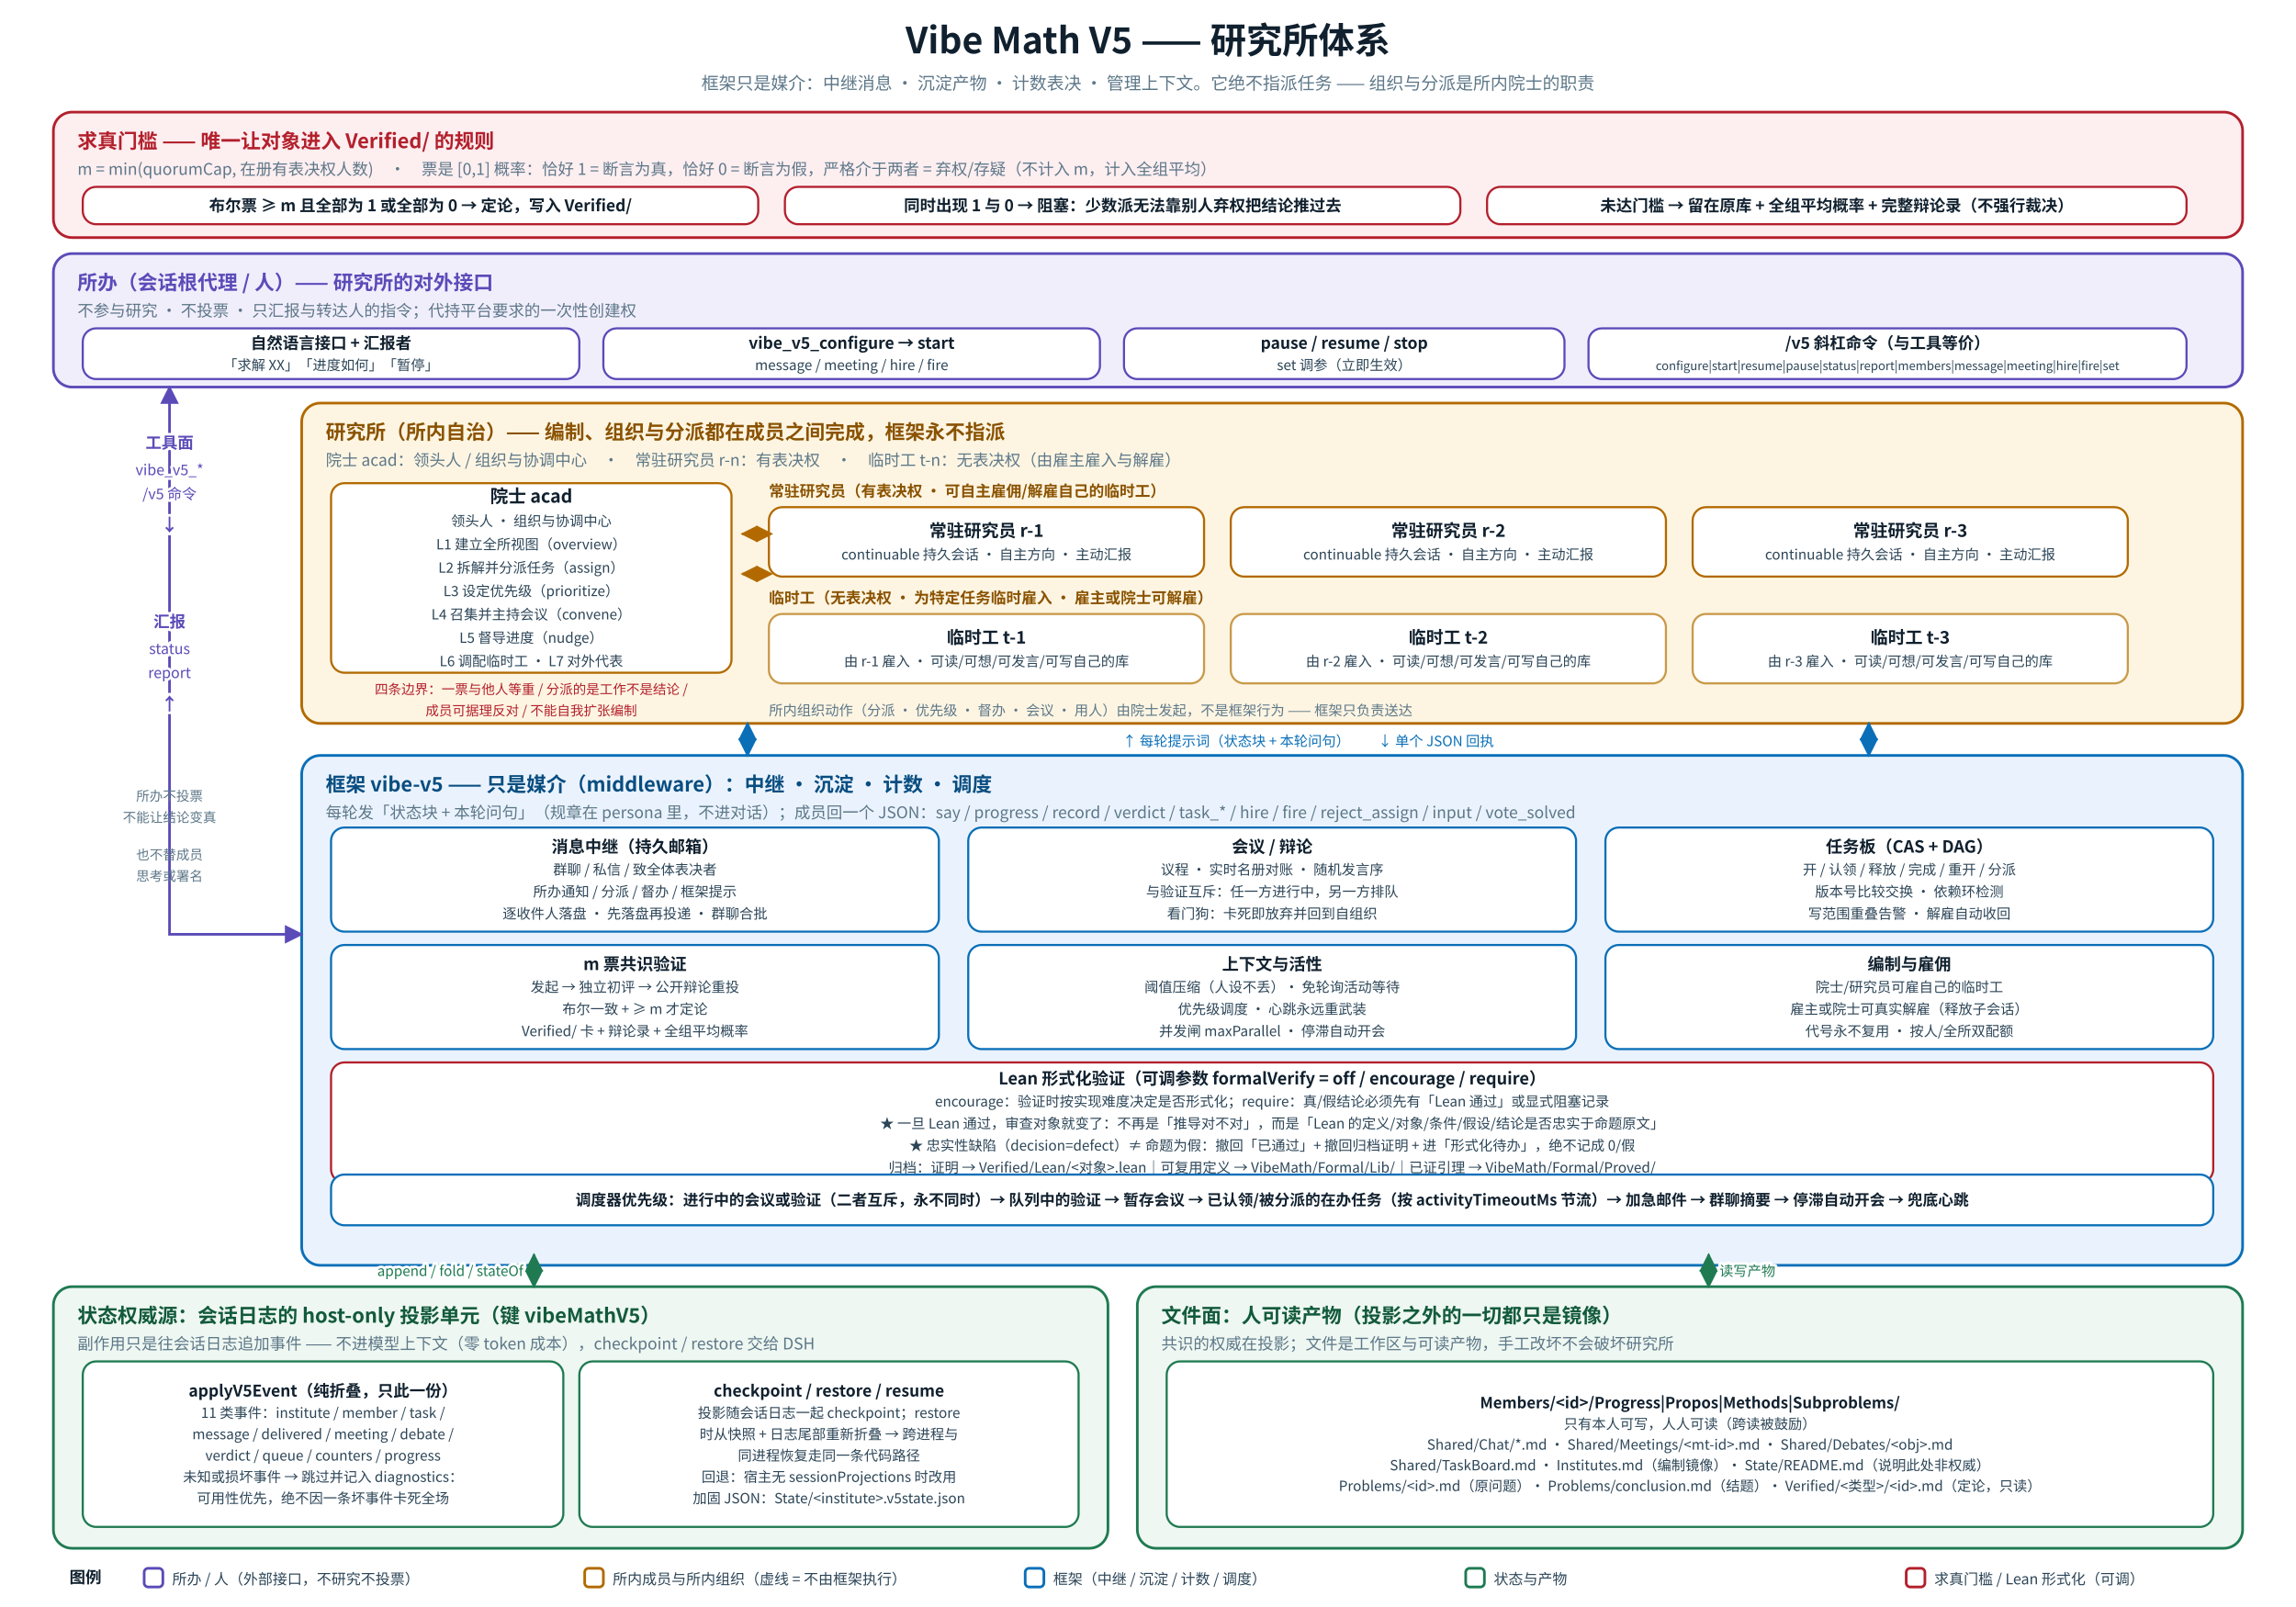
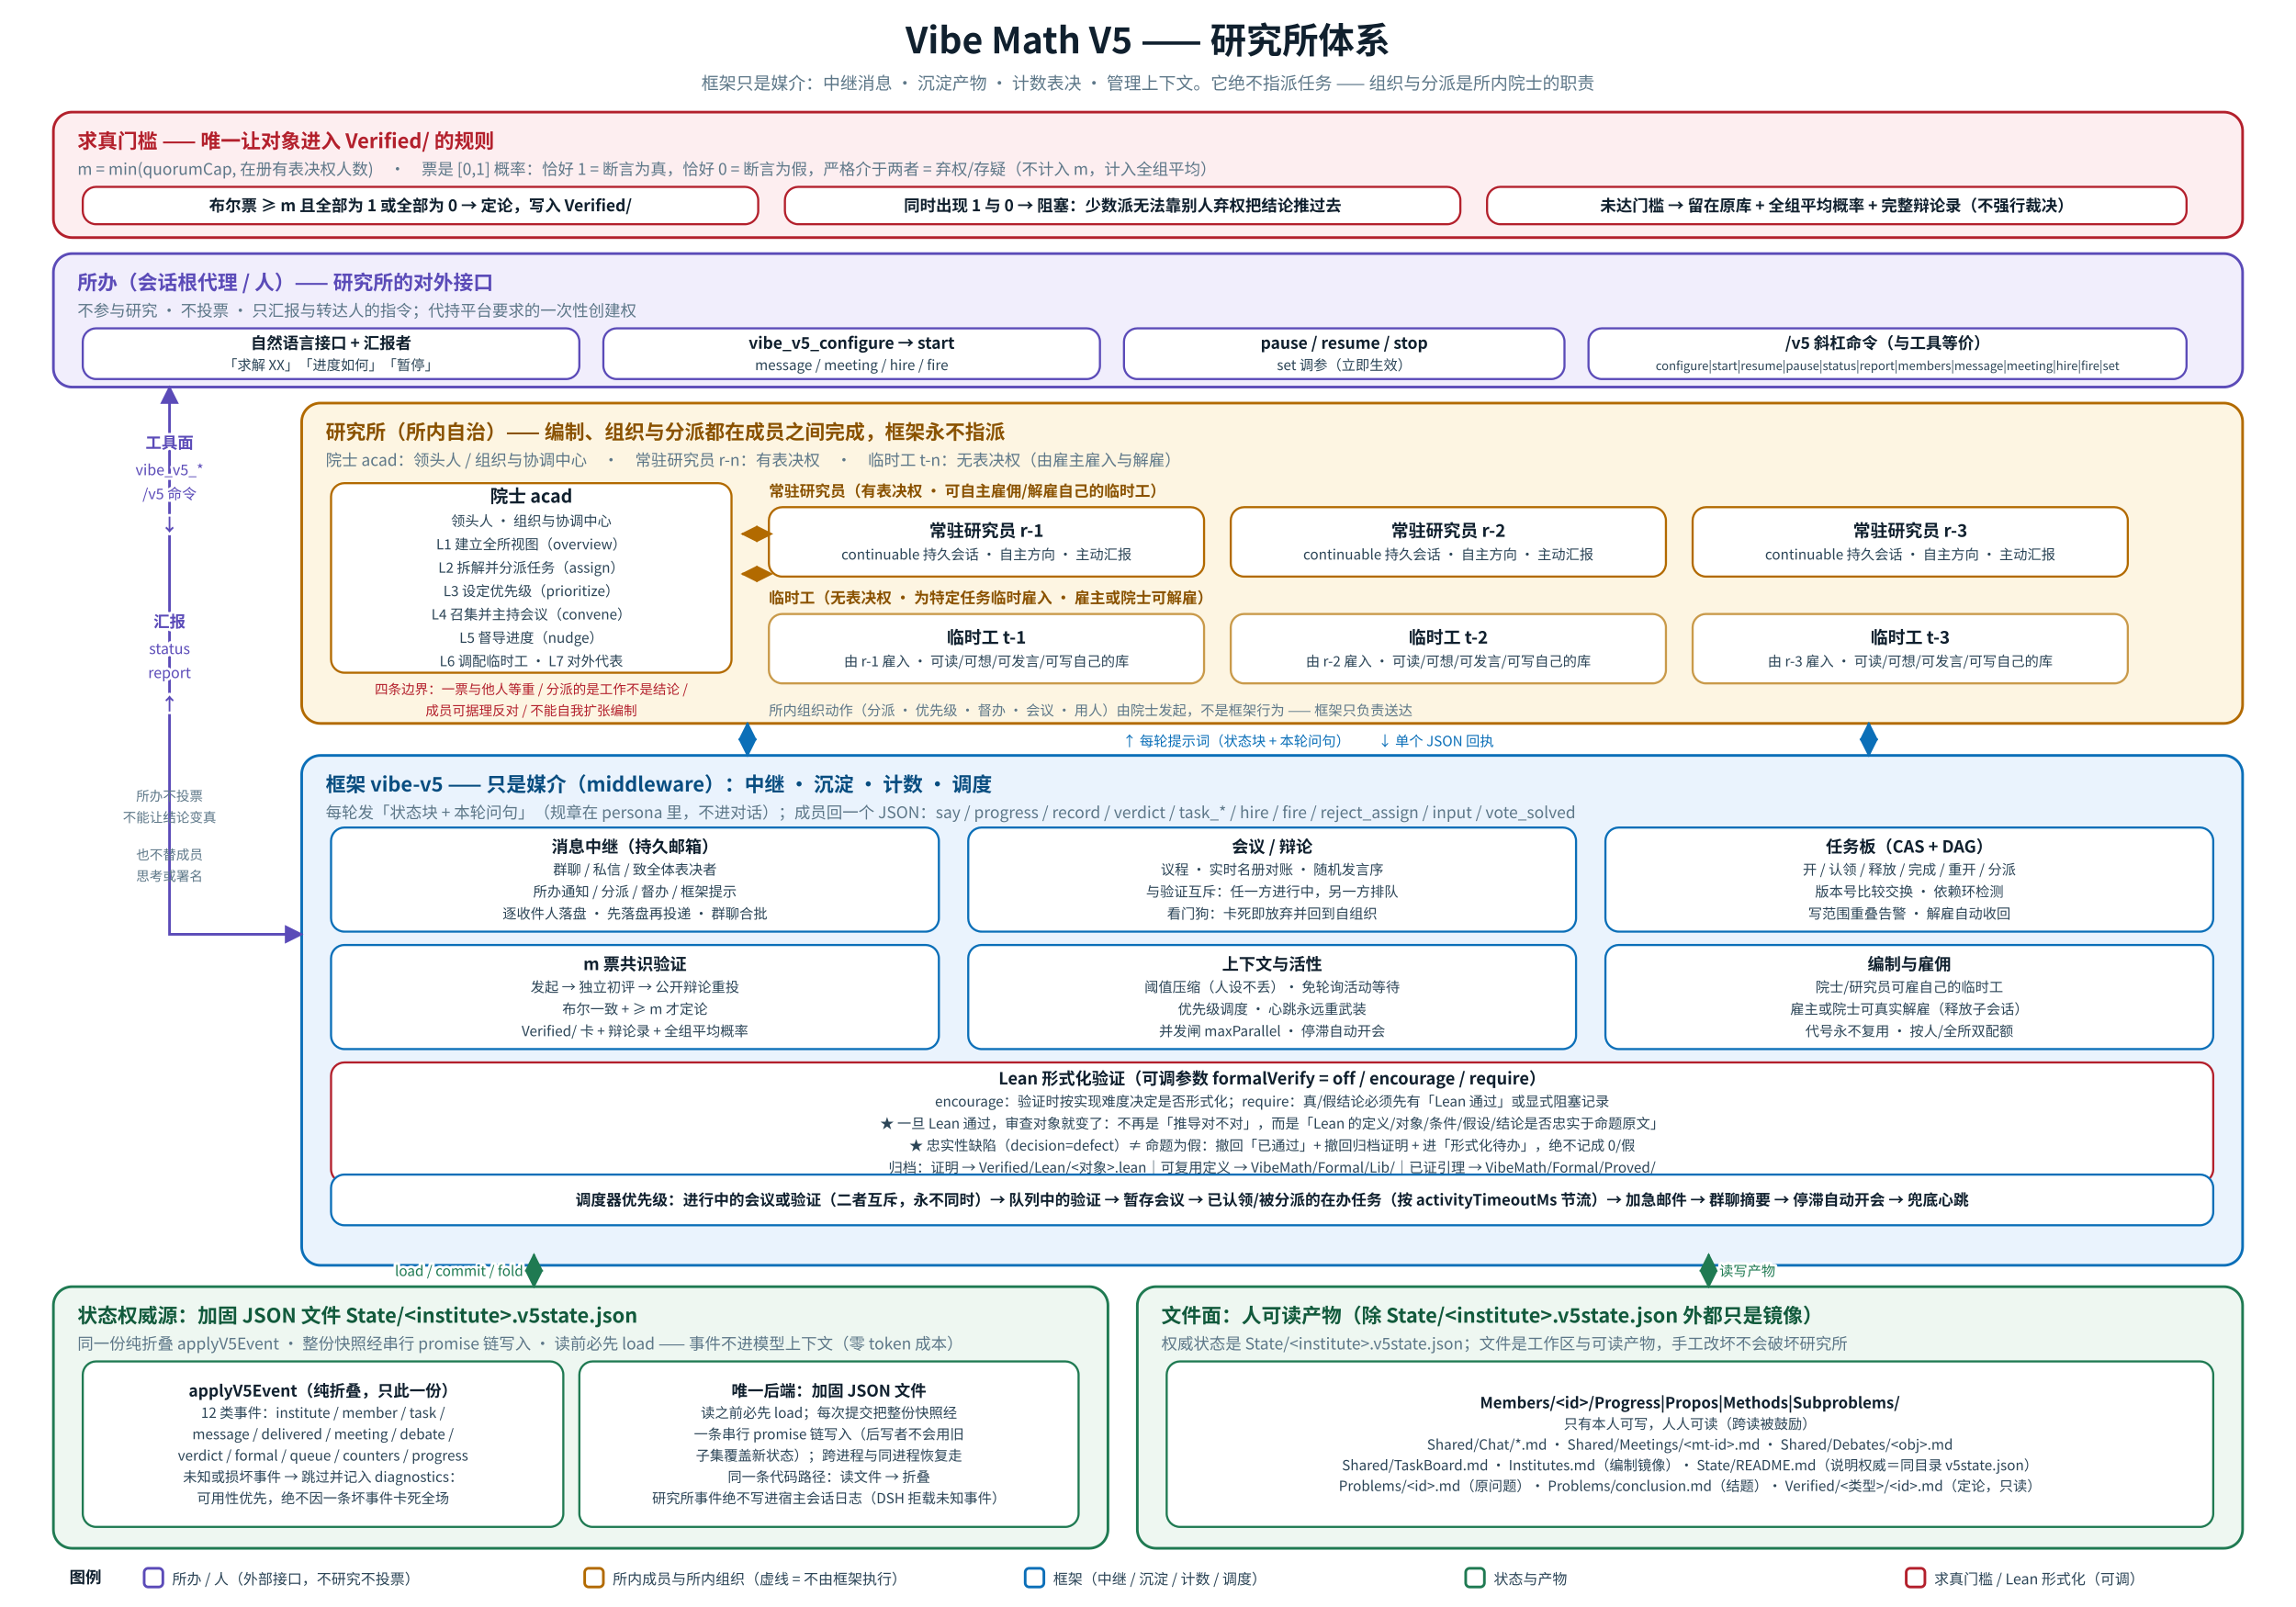
<svg xmlns="http://www.w3.org/2000/svg" viewBox="0 0 1720 1204" width="1720" height="1204" role="img" aria-label="Vibe Math V5 研究所架构图">
  <defs>
    <marker id="both" viewBox="0 0 10 10" refX="9" refY="5" markerWidth="7" markerHeight="7" orient="auto-start-reverse">
      <path d="M 0 0 L 10 5 L 0 10 z" fill="#7d93a3" />
    </marker>
    <marker id="bothHuman" viewBox="0 0 10 10" refX="9" refY="5" markerWidth="7" markerHeight="7" orient="auto-start-reverse">
      <path d="M 0 0 L 10 5 L 0 10 z" fill="#5b4bb8" />
    </marker>
    <marker id="bothFrame" viewBox="0 0 10 10" refX="9" refY="5" markerWidth="7" markerHeight="7" orient="auto-start-reverse">
      <path d="M 0 0 L 10 5 L 0 10 z" fill="#0b6fb8" />
    </marker>
    <marker id="bothData" viewBox="0 0 10 10" refX="9" refY="5" markerWidth="7" markerHeight="7" orient="auto-start-reverse">
      <path d="M 0 0 L 10 5 L 0 10 z" fill="#1f7a52" />
    </marker>
    <marker id="bothHouse" viewBox="0 0 10 10" refX="9" refY="5" markerWidth="7" markerHeight="7" orient="auto-start-reverse">
      <path d="M 0 0 L 10 5 L 0 10 z" fill="#b26a00" />
    </marker>
  </defs>
  <rect width="1720" height="1204" fill="#ffffff" />
  <g font-family="'Microsoft YaHei','PingFang SC','Hiragino Sans GB','Noto Sans CJK SC','Source Han Sans SC',sans-serif">
    <text x="860" y="40" font-size="27" font-weight="700" fill="#10202e" text-anchor="middle">Vibe Math V5 —— 研究所体系</text>
    <text x="860" y="67" font-size="13" font-weight="400" fill="#5d7788" text-anchor="middle">框架只是媒介：中继消息 · 沉淀产物 · 计数表决 · 管理上下文。它绝不指派任务 —— 组织与分派是所内院士的职责</text>
    <rect x="40" y="84" width="1640" height="94" rx="14" fill="#fdeef0" stroke="#b3202c" stroke-width="2" />
    <text x="58" y="111" font-size="15" font-weight="700" fill="#b3202c">求真门槛 —— 唯一让对象进入 Verified/ 的规则</text>
    <text x="58" y="131" font-size="12" fill="#5d7788">m = min(quorumCap, 在册有表决权人数)　·　票是 [0,1] 概率：恰好 1 = 断言为真，恰好 0 = 断言为假，严格介于两者 = 弃权/存疑（不计入 m，计入全组平均）</text>
    <rect x="62" y="140" width="506" height="28" rx="10" fill="#ffffff" stroke="#b3202c" stroke-width="1.6" />
    <text x="315" y="158.3" font-size="12" font-weight="700" fill="#10202e" text-anchor="middle">布尔票 ≥ m 且全部为 1 或全部为 0 → 定论，写入 Verified/</text>
    <rect x="588" y="140" width="506" height="28" rx="10" fill="#ffffff" stroke="#b3202c" stroke-width="1.6" />
    <text x="841" y="158.3" font-size="12" font-weight="700" fill="#10202e" text-anchor="middle">同时出现 1 与 0 → 阻塞：少数派无法靠别人弃权把结论推过去</text>
    <rect x="1114" y="140" width="524" height="28" rx="10" fill="#ffffff" stroke="#b3202c" stroke-width="1.6" />
    <text x="1376" y="158.3" font-size="12" font-weight="700" fill="#10202e" text-anchor="middle">未达门槛 → 留在原库 + 全组平均概率 + 完整辩论录（不强行裁决）</text>
    <rect x="40" y="190" width="1640" height="100" rx="14" fill="#f1eefc" stroke="#5b4bb8" stroke-width="2" />
    <text x="58" y="217" font-size="15" font-weight="700" fill="#5b4bb8">所办（会话根代理 / 人）—— 研究所的对外接口</text>
    <text x="58" y="237" font-size="12" fill="#5d7788">不参与研究 · 不投票 · 只汇报与转达人的指令；代持平台要求的一次性创建权</text>
    <rect x="62" y="246" width="372" height="38" rx="10" fill="#ffffff" stroke="#5b4bb8" stroke-width="1.6" />
    <text x="248" y="261.3" font-size="12" font-weight="700" fill="#10202e" text-anchor="middle">自然语言接口 + 汇报者</text>
    <text x="248" y="277.3" font-size="10.5" font-weight="400" fill="#2c4557" text-anchor="middle">「求解 XX」「进度如何」「暂停」</text>
    <rect x="452" y="246" width="372" height="38" rx="10" fill="#ffffff" stroke="#5b4bb8" stroke-width="1.6" />
    <text x="638" y="261.3" font-size="12" font-weight="700" fill="#10202e" text-anchor="middle">vibe_v5_configure → start</text>
    <text x="638" y="277.3" font-size="10.5" font-weight="400" fill="#2c4557" text-anchor="middle">message / meeting / hire / fire</text>
    <rect x="842" y="246" width="330" height="38" rx="10" fill="#ffffff" stroke="#5b4bb8" stroke-width="1.6" />
    <text x="1007" y="261.3" font-size="12" font-weight="700" fill="#10202e" text-anchor="middle">pause / resume / stop</text>
    <text x="1007" y="277.3" font-size="10.5" font-weight="400" fill="#2c4557" text-anchor="middle">set 调参（立即生效）</text>
    <rect x="1190" y="246" width="448" height="38" rx="10" fill="#ffffff" stroke="#5b4bb8" stroke-width="1.6" />
    <text x="1414" y="261.3" font-size="12" font-weight="700" fill="#10202e" text-anchor="middle">/v5 斜杠命令（与工具等价）</text>
    <text x="1414" y="277.3" font-size="9" font-weight="400" fill="#2c4557" text-anchor="middle">configure|start|resume|pause|status|report|members|message|meeting|hire|fire|set</text>
    <rect x="226" y="302" width="1454" height="240" rx="14" fill="#fdf5e2" stroke="#b26a00" stroke-width="2" />
    <text x="244" y="329" font-size="15" font-weight="700" fill="#8a5200">研究所（所内自治）—— 编制、组织与分派都在成员之间完成，框架永不指派</text>
    <text x="244" y="349" font-size="12" fill="#5d7788">院士 acad：领头人 / 组织与协调中心　·　常驻研究员 r-n：有表决权　·　临时工 t-n：无表决权（由雇主雇入与解雇）</text>
    <rect x="248" y="362" width="300" height="142" rx="10" fill="#ffffff" stroke="#b26a00" stroke-width="1.6" />
    <text x="398" y="376.6" font-size="13.5" font-weight="700" fill="#10202e" text-anchor="middle">院士 acad</text>
    <text x="398" y="394.1" font-size="10.5" font-weight="400" fill="#2c4557" text-anchor="middle">领头人 · 组织与协调中心</text>
    <text x="398" y="411.6" font-size="10.5" font-weight="400" fill="#2c4557" text-anchor="middle">L1 建立全所视图（overview）</text>
    <text x="398" y="429.1" font-size="10.5" font-weight="400" fill="#2c4557" text-anchor="middle">L2 拆解并分派任务（assign）</text>
    <text x="398" y="446.6" font-size="10.5" font-weight="400" fill="#2c4557" text-anchor="middle">L3 设定优先级（prioritize）</text>
    <text x="398" y="464.1" font-size="10.5" font-weight="400" fill="#2c4557" text-anchor="middle">L4 召集并主持会议（convene）</text>
    <text x="398" y="481.6" font-size="10.5" font-weight="400" fill="#2c4557" text-anchor="middle">L5 督导进度（nudge）</text>
    <text x="398" y="499.1" font-size="10.5" font-weight="400" fill="#2c4557" text-anchor="middle">L6 调配临时工 · L7 对外代表</text>
    <text x="398" y="520" font-size="10" font-weight="400" fill="#b3202c" text-anchor="middle">四条边界：一票与他人等重 / 分派的是工作不是结论 /</text>
    <text x="398" y="536" font-size="10" font-weight="400" fill="#b3202c" text-anchor="middle">成员可据理反对 / 不能自我扩张编制</text>
    <text x="576" y="372" font-size="11.5" font-weight="700" fill="#8a5200" text-anchor="start">常驻研究员（有表决权 · 可自主雇佣/解雇自己的临时工）</text>
    <rect x="576" y="380" width="326" height="52" rx="10" fill="#ffffff" stroke="#b26a00" stroke-width="1.6" />
    <text x="739" y="402.2" font-size="13" font-weight="700" fill="#10202e" text-anchor="middle">常驻研究员 r-1</text>
    <text x="739" y="419.2" font-size="10.5" font-weight="400" fill="#2c4557" text-anchor="middle">continuable 持久会话 · 自主方向 · 主动汇报</text>
    <rect x="922" y="380" width="326" height="52" rx="10" fill="#ffffff" stroke="#b26a00" stroke-width="1.6" />
    <text x="1085" y="402.2" font-size="13" font-weight="700" fill="#10202e" text-anchor="middle">常驻研究员 r-2</text>
    <text x="1085" y="419.2" font-size="10.5" font-weight="400" fill="#2c4557" text-anchor="middle">continuable 持久会话 · 自主方向 · 主动汇报</text>
    <rect x="1268" y="380" width="326" height="52" rx="10" fill="#ffffff" stroke="#b26a00" stroke-width="1.6" />
    <text x="1431" y="402.2" font-size="13" font-weight="700" fill="#10202e" text-anchor="middle">常驻研究员 r-3</text>
    <text x="1431" y="419.2" font-size="10.5" font-weight="400" fill="#2c4557" text-anchor="middle">continuable 持久会话 · 自主方向 · 主动汇报</text>
    <text x="576" y="452" font-size="11.5" font-weight="700" fill="#8a5200" text-anchor="start">临时工（无表决权 · 为特定任务临时雇入 · 雇主或院士可解雇）</text>
    <rect x="576" y="460" width="326" height="52" rx="10" fill="#ffffff" stroke="#c99a4a" stroke-width="1.6" />
    <text x="739" y="482.2" font-size="13" font-weight="700" fill="#10202e" text-anchor="middle">临时工 t-1</text>
    <text x="739" y="499.2" font-size="10.5" font-weight="400" fill="#2c4557" text-anchor="middle">由 r-1 雇入 · 可读/可想/可发言/可写自己的库</text>
    <rect x="922" y="460" width="326" height="52" rx="10" fill="#ffffff" stroke="#c99a4a" stroke-width="1.6" />
    <text x="1085" y="482.2" font-size="13" font-weight="700" fill="#10202e" text-anchor="middle">临时工 t-2</text>
    <text x="1085" y="499.2" font-size="10.5" font-weight="400" fill="#2c4557" text-anchor="middle">由 r-2 雇入 · 可读/可想/可发言/可写自己的库</text>
    <rect x="1268" y="460" width="326" height="52" rx="10" fill="#ffffff" stroke="#c99a4a" stroke-width="1.6" />
    <text x="1431" y="482.2" font-size="13" font-weight="700" fill="#10202e" text-anchor="middle">临时工 t-3</text>
    <text x="1431" y="499.2" font-size="10.5" font-weight="400" fill="#2c4557" text-anchor="middle">由 r-3 雇入 · 可读/可想/可发言/可写自己的库</text>
    <text x="576" y="536" font-size="10.5" font-weight="400" fill="#5d7788" text-anchor="start">所内组织动作（分派 · 优先级 · 督办 · 会议 · 用人）由院士发起，不是框架行为 —— 框架只负责送达</text>
    <rect x="226" y="566" width="1454" height="382" rx="14" fill="#eaf3fd" stroke="#0b6fb8" stroke-width="2" />
    <text x="244" y="593" font-size="15" font-weight="700" fill="#084d80">框架 vibe-v5 —— 只是媒介（middleware）：中继 · 沉淀 · 计数 · 调度</text>
    <text x="244" y="613" font-size="12" fill="#5d7788">每轮发「状态块 + 本轮问句」（规章在 persona 里，不进对话）；成员回一个 JSON：say / progress / record / verdict / task_* / hire / fire / reject_assign / input / vote_solved</text>
    <rect x="248" y="620" width="455.333" height="78" rx="10" fill="#ffffff" stroke="#0b6fb8" stroke-width="1.6" />
    <text x="475.667" y="638.8" font-size="12.5" font-weight="700" fill="#10202e" text-anchor="middle">消息中继（持久邮箱）</text>
    <text x="475.667" y="655.3" font-size="10.5" font-weight="400" fill="#2c4557" text-anchor="middle">群聊 / 私信 / 致全体表决者</text>
    <text x="475.667" y="671.8" font-size="10.5" font-weight="400" fill="#2c4557" text-anchor="middle">所办通知 / 分派 / 督办 / 框架提示</text>
    <text x="475.667" y="688.3" font-size="10.5" font-weight="400" fill="#2c4557" text-anchor="middle">逐收件人落盘 · 先落盘再投递 · 群聊合批</text>
    <rect x="725.333" y="620" width="455.333" height="78" rx="10" fill="#ffffff" stroke="#0b6fb8" stroke-width="1.6" />
    <text x="953" y="638.8" font-size="12.5" font-weight="700" fill="#10202e" text-anchor="middle">会议 / 辩论</text>
    <text x="953" y="655.3" font-size="10.5" font-weight="400" fill="#2c4557" text-anchor="middle">议程 · 实时名册对账 · 随机发言序</text>
    <text x="953" y="671.8" font-size="10.5" font-weight="400" fill="#2c4557" text-anchor="middle">与验证互斥：任一方进行中，另一方排队</text>
    <text x="953" y="688.3" font-size="10.5" font-weight="400" fill="#2c4557" text-anchor="middle">看门狗：卡死即放弃并回到自组织</text>
    <rect x="1202.667" y="620" width="455.333" height="78" rx="10" fill="#ffffff" stroke="#0b6fb8" stroke-width="1.6" />
    <text x="1430.333" y="638.8" font-size="12.5" font-weight="700" fill="#10202e" text-anchor="middle">任务板（CAS + DAG）</text>
    <text x="1430.333" y="655.3" font-size="10.5" font-weight="400" fill="#2c4557" text-anchor="middle">开 / 认领 / 释放 / 完成 / 重开 / 分派</text>
    <text x="1430.333" y="671.8" font-size="10.5" font-weight="400" fill="#2c4557" text-anchor="middle">版本号比较交换 · 依赖环检测</text>
    <text x="1430.333" y="688.3" font-size="10.5" font-weight="400" fill="#2c4557" text-anchor="middle">写范围重叠告警 · 解雇自动收回</text>
    <rect x="248" y="708" width="455.333" height="78" rx="10" fill="#ffffff" stroke="#0b6fb8" stroke-width="1.6" />
    <text x="475.667" y="726.8" font-size="12.5" font-weight="700" fill="#10202e" text-anchor="middle">m 票共识验证</text>
    <text x="475.667" y="743.3" font-size="10.5" font-weight="400" fill="#2c4557" text-anchor="middle">发起 → 独立初评 → 公开辩论重投</text>
    <text x="475.667" y="759.8" font-size="10.5" font-weight="400" fill="#2c4557" text-anchor="middle">布尔一致 + ≥ m 才定论</text>
    <text x="475.667" y="776.3" font-size="10.5" font-weight="400" fill="#2c4557" text-anchor="middle">Verified/ 卡 + 辩论录 + 全组平均概率</text>
    <rect x="725.333" y="708" width="455.333" height="78" rx="10" fill="#ffffff" stroke="#0b6fb8" stroke-width="1.6" />
    <text x="953" y="726.8" font-size="12.5" font-weight="700" fill="#10202e" text-anchor="middle">上下文与活性</text>
    <text x="953" y="743.3" font-size="10.5" font-weight="400" fill="#2c4557" text-anchor="middle">阈值压缩（人设不丢）· 免轮询活动等待</text>
    <text x="953" y="759.8" font-size="10.5" font-weight="400" fill="#2c4557" text-anchor="middle">优先级调度 · 心跳永远重武装</text>
    <text x="953" y="776.3" font-size="10.5" font-weight="400" fill="#2c4557" text-anchor="middle">并发闸 maxParallel · 停滞自动开会</text>
    <rect x="1202.667" y="708" width="455.333" height="78" rx="10" fill="#ffffff" stroke="#0b6fb8" stroke-width="1.6" />
    <text x="1430.333" y="726.8" font-size="12.5" font-weight="700" fill="#10202e" text-anchor="middle">编制与雇佣</text>
    <text x="1430.333" y="743.3" font-size="10.5" font-weight="400" fill="#2c4557" text-anchor="middle">院士/研究员可雇自己的临时工</text>
    <text x="1430.333" y="759.8" font-size="10.5" font-weight="400" fill="#2c4557" text-anchor="middle">雇主或院士可真实解雇（释放子会话）</text>
    <text x="1430.333" y="776.3" font-size="10.5" font-weight="400" fill="#2c4557" text-anchor="middle">代号永不复用 · 按人/全所双配额</text>
    <rect x="248" y="796" width="1410" height="90" rx="10" fill="#ffffff" stroke="#b3202c" stroke-width="1.6" />
    <text x="953" y="812.5" font-size="12.5" font-weight="700" fill="#10202e" text-anchor="middle">Lean 形式化验证（可调参数 formalVerify = off / encourage / require）</text>
    <text x="953" y="829.0" font-size="10.5" font-weight="400" fill="#2c4557" text-anchor="middle">encourage：验证时按实现难度决定是否形式化；require：真/假结论必须先有「Lean 通过」或显式阻塞记录</text>
    <text x="953" y="845.5" font-size="10.5" font-weight="400" fill="#2c4557" text-anchor="middle">★ 一旦 Lean 通过，审查对象就变了：不再是「推导对不对」，而是「Lean 的定义/对象/条件/假设/结论是否忠实于命题原文」</text>
    <text x="953" y="862.0" font-size="10.5" font-weight="400" fill="#2c4557" text-anchor="middle">★ 忠实性缺陷（decision=defect）≠ 命题为假：撤回「已通过」+ 撤回归档证明 + 进「形式化待办」，绝不记成 0/假</text>
    <text x="953" y="878.5" font-size="10.5" font-weight="400" fill="#2c4557" text-anchor="middle">归档：证明 → Verified/Lean/&lt;对象&gt;.lean｜可复用定义 → VibeMath/Formal/Lib/｜已证引理 → VibeMath/Formal/Proved/</text>
    <rect x="248" y="880" width="1410" height="38" rx="10" fill="#ffffff" stroke="#0b6fb8" stroke-width="1.6" />
    <text x="953" y="903.1" font-size="11.5" font-weight="700" fill="#10202e" text-anchor="middle">调度器优先级：进行中的会议或验证（二者互斥，永不同时）→ 队列中的验证 → 暂存会议 → 已认领/被分派的在办任务（按 activityTimeoutMs 节流）→ 加急邮件 → 群聊摘要 → 停滞自动开会 → 兜底心跳</text>
    <rect x="40" y="964" width="790" height="196" rx="14" fill="#eef7f1" stroke="#1f7a52" stroke-width="2" />
-     <text x="58" y="991" font-size="15" font-weight="700" fill="#125a3c">状态权威源：会话日志的 host-only 投影单元（键 vibeMathV5）</text>
-     <text x="58" y="1011" font-size="12" fill="#5d7788">副作用只是往会话日志追加事件 —— 不进模型上下文（零 token 成本），checkpoint / restore 交给 DSH</text>
+     <text x="58" y="991" font-size="15" font-weight="700" fill="#125a3c">状态权威源：加固 JSON 文件 State/&lt;institute&gt;.v5state.json</text>
+     <text x="58" y="1011" font-size="12" fill="#5d7788">同一份纯折叠 applyV5Event · 整份快照经串行 promise 链写入 · 读前必先 load —— 事件不进模型上下文（零 token 成本）</text>
    <rect x="62" y="1020" width="360" height="124" rx="10" fill="#ffffff" stroke="#1f7a52" stroke-width="1.6" />
    <text x="242" y="1046.3" font-size="12" font-weight="700" fill="#10202e" text-anchor="middle">applyV5Event（纯折叠，只此一份）</text>
-     <text x="242" y="1062.3" font-size="10.5" font-weight="400" fill="#2c4557" text-anchor="middle">11 类事件：institute / member / task /</text>
+     <text x="242" y="1062.3" font-size="10.5" font-weight="400" fill="#2c4557" text-anchor="middle">12 类事件：institute / member / task /</text>
    <text x="242" y="1078.3" font-size="10.5" font-weight="400" fill="#2c4557" text-anchor="middle">message / delivered / meeting / debate /</text>
-     <text x="242" y="1094.3" font-size="10.5" font-weight="400" fill="#2c4557" text-anchor="middle">verdict / queue / counters / progress</text>
+     <text x="242" y="1094.3" font-size="10.5" font-weight="400" fill="#2c4557" text-anchor="middle">verdict / formal / queue / counters / progress</text>
    <text x="242" y="1110.3" font-size="10.5" font-weight="400" fill="#2c4557" text-anchor="middle">未知或损坏事件 → 跳过并记入 diagnostics：</text>
    <text x="242" y="1126.3" font-size="10.5" font-weight="400" fill="#2c4557" text-anchor="middle">可用性优先，绝不因一条坏事件卡死全场</text>
    <rect x="434" y="1020" width="374" height="124" rx="10" fill="#ffffff" stroke="#1f7a52" stroke-width="1.6" />
-     <text x="621" y="1046.3" font-size="12" font-weight="700" fill="#10202e" text-anchor="middle">checkpoint / restore / resume</text>
-     <text x="621" y="1062.3" font-size="10.5" font-weight="400" fill="#2c4557" text-anchor="middle">投影随会话日志一起 checkpoint；restore</text>
-     <text x="621" y="1078.3" font-size="10.5" font-weight="400" fill="#2c4557" text-anchor="middle">时从快照 + 日志尾部重新折叠 → 跨进程与</text>
-     <text x="621" y="1094.3" font-size="10.5" font-weight="400" fill="#2c4557" text-anchor="middle">同进程恢复走同一条代码路径</text>
-     <text x="621" y="1110.3" font-size="10.5" font-weight="400" fill="#2c4557" text-anchor="middle">回退：宿主无 sessionProjections 时改用</text>
-     <text x="621" y="1126.3" font-size="10.5" font-weight="400" fill="#2c4557" text-anchor="middle">加固 JSON：State/&lt;institute&gt;.v5state.json</text>
+     <text x="621" y="1046.3" font-size="12" font-weight="700" fill="#10202e" text-anchor="middle">唯一后端：加固 JSON 文件</text>
+     <text x="621" y="1062.3" font-size="10.5" font-weight="400" fill="#2c4557" text-anchor="middle">读之前必先 load；每次提交把整份快照经</text>
+     <text x="621" y="1078.3" font-size="10.5" font-weight="400" fill="#2c4557" text-anchor="middle">一条串行 promise 链写入（后写者不会用旧</text>
+     <text x="621" y="1094.3" font-size="10.5" font-weight="400" fill="#2c4557" text-anchor="middle">子集覆盖新状态）；跨进程与同进程恢复走</text>
+     <text x="621" y="1110.3" font-size="10.5" font-weight="400" fill="#2c4557" text-anchor="middle">同一条代码路径：读文件 → 折叠</text>
+     <text x="621" y="1126.3" font-size="10.5" font-weight="400" fill="#2c4557" text-anchor="middle">研究所事件绝不写进宿主会话日志（DSH 拒载未知事件）</text>
    <rect x="852" y="964" width="828" height="196" rx="14" fill="#eef7f1" stroke="#1f7a52" stroke-width="2" />
-     <text x="870" y="991" font-size="15" font-weight="700" fill="#125a3c">文件面：人可读产物（投影之外的一切都只是镜像）</text>
-     <text x="870" y="1011" font-size="12" fill="#5d7788">共识的权威在投影；文件是工作区与可读产物，手工改坏不会破坏研究所</text>
+     <text x="870" y="991" font-size="15" font-weight="700" fill="#125a3c">文件面：人可读产物（除 State/&lt;institute&gt;.v5state.json 外都只是镜像）</text>
+     <text x="870" y="1011" font-size="12" fill="#5d7788">权威状态是 State/&lt;institute&gt;.v5state.json；文件是工作区与可读产物，手工改坏不会破坏研究所</text>
    <rect x="874" y="1020" width="784" height="124" rx="10" fill="#ffffff" stroke="#1f7a52" stroke-width="1.6" />
    <text x="1266" y="1055.1" font-size="11.5" font-weight="700" fill="#10202e" text-anchor="middle">Members/&lt;id&gt;/Progress|Propos|Methods|Subproblems/</text>
    <text x="1266" y="1070.6" font-size="10.5" font-weight="400" fill="#2c4557" text-anchor="middle">只有本人可写，人人可读（跨读被鼓励）</text>
    <text x="1266" y="1086.1" font-size="10.5" font-weight="400" fill="#2c4557" text-anchor="middle">Shared/Chat/*.md · Shared/Meetings/&lt;mt-id&gt;.md · Shared/Debates/&lt;obj&gt;.md</text>
-     <text x="1266" y="1101.6" font-size="10.5" font-weight="400" fill="#2c4557" text-anchor="middle">Shared/TaskBoard.md · Institutes.md（编制镜像）· State/README.md（说明此处非权威）</text>
+     <text x="1266" y="1101.6" font-size="10.5" font-weight="400" fill="#2c4557" text-anchor="middle">Shared/TaskBoard.md · Institutes.md（编制镜像）· State/README.md（说明权威＝同目录 v5state.json）</text>
    <text x="1266" y="1117.1" font-size="10.5" font-weight="400" fill="#2c4557" text-anchor="middle">Problems/&lt;id&gt;.md（原问题）· Problems/conclusion.md（结题）· Verified/&lt;类型&gt;/&lt;id&gt;.md（定论，只读）</text>
    <path d="M 127 290 L 127 700 L 226 700" fill="none" stroke="#5b4bb8" stroke-width="2" marker-start="url(#bothHuman)" marker-end="url(#bothHuman)" />
    <text x="127" y="336" font-size="12" font-weight="700" fill="#5b4bb8" text-anchor="middle" paint-order="stroke" stroke="#ffffff" stroke-width="4" stroke-linejoin="round">工具面</text>
    <text x="127" y="356" font-size="11" font-weight="400" fill="#5b4bb8" text-anchor="middle" paint-order="stroke" stroke="#ffffff" stroke-width="4" stroke-linejoin="round">vibe_v5_*</text>
    <text x="127" y="374" font-size="11" font-weight="400" fill="#5b4bb8" text-anchor="middle" paint-order="stroke" stroke="#ffffff" stroke-width="4" stroke-linejoin="round">/v5 命令</text>
    <text x="127" y="398" font-size="13" font-weight="700" fill="#5b4bb8" text-anchor="middle" paint-order="stroke" stroke="#ffffff" stroke-width="4" stroke-linejoin="round">↓</text>
    <text x="127" y="470" font-size="12" font-weight="700" fill="#5b4bb8" text-anchor="middle" paint-order="stroke" stroke="#ffffff" stroke-width="4" stroke-linejoin="round">汇报</text>
    <text x="127" y="490" font-size="11" font-weight="400" fill="#5b4bb8" text-anchor="middle" paint-order="stroke" stroke="#ffffff" stroke-width="4" stroke-linejoin="round">status</text>
    <text x="127" y="508" font-size="11" font-weight="400" fill="#5b4bb8" text-anchor="middle" paint-order="stroke" stroke="#ffffff" stroke-width="4" stroke-linejoin="round">report</text>
    <text x="127" y="532" font-size="13" font-weight="700" fill="#5b4bb8" text-anchor="middle" paint-order="stroke" stroke="#ffffff" stroke-width="4" stroke-linejoin="round">↑</text>
    <text x="127" y="600" font-size="10" font-weight="400" fill="#5d7788" text-anchor="middle">所办不投票</text>
    <text x="127" y="616" font-size="10" font-weight="400" fill="#5d7788" text-anchor="middle">不能让结论变真</text>
    <text x="127" y="644" font-size="10" font-weight="400" fill="#5d7788" text-anchor="middle">也不替成员</text>
    <text x="127" y="660" font-size="10" font-weight="400" fill="#5d7788" text-anchor="middle">思考或署名</text>
    <line x1="560" y1="542" x2="560" y2="566" stroke="#0b6fb8" stroke-width="2" marker-start="url(#bothFrame)" marker-end="url(#bothFrame)" />
    <line x1="1400" y1="542" x2="1400" y2="566" stroke="#0b6fb8" stroke-width="2" marker-start="url(#bothFrame)" marker-end="url(#bothFrame)" />
    <text x="980" y="559" font-size="10.5" font-weight="400" fill="#0b6fb8" text-anchor="middle" paint-order="stroke" stroke="#ffffff" stroke-width="4" stroke-linejoin="round">↑ 每轮提示词（状态块 + 本轮问句）　　↓ 单个 JSON 回执</text>
    <line x1="556" y1="400" x2="578" y2="400" stroke="#b26a00" stroke-width="1.8" stroke-dasharray="7 5" marker-start="url(#bothHouse)" marker-end="url(#bothHouse)" />
    <line x1="556" y1="430" x2="578" y2="430" stroke="#b26a00" stroke-width="1.8" stroke-dasharray="7 5" marker-start="url(#bothHouse)" marker-end="url(#bothHouse)" />
    <line x1="400" y1="940" x2="400" y2="964" stroke="#1f7a52" stroke-width="2" marker-start="url(#bothData)" marker-end="url(#bothData)" />
-     <text x="392" y="956" font-size="10.5" font-weight="400" fill="#1f7a52" text-anchor="end" paint-order="stroke" stroke="#ffffff" stroke-width="4" stroke-linejoin="round">append / fold / stateOf</text>
+     <text x="392" y="956" font-size="10.5" font-weight="400" fill="#1f7a52" text-anchor="end" paint-order="stroke" stroke="#ffffff" stroke-width="4" stroke-linejoin="round">load / commit / fold</text>
    <line x1="1280" y1="940" x2="1280" y2="964" stroke="#1f7a52" stroke-width="2" marker-start="url(#bothData)" marker-end="url(#bothData)" />
    <text x="1288" y="956" font-size="10.5" font-weight="400" fill="#1f7a52" text-anchor="start" paint-order="stroke" stroke="#ffffff" stroke-width="4" stroke-linejoin="round">读写产物</text>
    <text x="52" y="1186" font-size="12" font-weight="700" fill="#10202e" text-anchor="start">图例</text>
    <rect x="108" y="1175" width="14" height="14" rx="3" fill="#ffffff" stroke="#5b4bb8" stroke-width="2" />
    <text x="129" y="1187" font-size="11" font-weight="400" fill="#2c4557" text-anchor="start">所办 / 人（外部接口，不研究不投票）</text>
    <rect x="438" y="1175" width="14" height="14" rx="3" fill="#ffffff" stroke="#b26a00" stroke-width="2" />
    <text x="459" y="1187" font-size="11" font-weight="400" fill="#2c4557" text-anchor="start">所内成员与所内组织（虚线 = 不由框架执行）</text>
    <rect x="768" y="1175" width="14" height="14" rx="3" fill="#ffffff" stroke="#0b6fb8" stroke-width="2" />
    <text x="789" y="1187" font-size="11" font-weight="400" fill="#2c4557" text-anchor="start">框架（中继 / 沉淀 / 计数 / 调度）</text>
    <rect x="1098" y="1175" width="14" height="14" rx="3" fill="#ffffff" stroke="#1f7a52" stroke-width="2" />
    <text x="1119" y="1187" font-size="11" font-weight="400" fill="#2c4557" text-anchor="start">状态与产物</text>
    <rect x="1428" y="1175" width="14" height="14" rx="3" fill="#ffffff" stroke="#b3202c" stroke-width="2" />
    <text x="1449" y="1187" font-size="11" font-weight="400" fill="#2c4557" text-anchor="start">求真门槛 / Lean 形式化（可调）</text>
  </g>
</svg>
